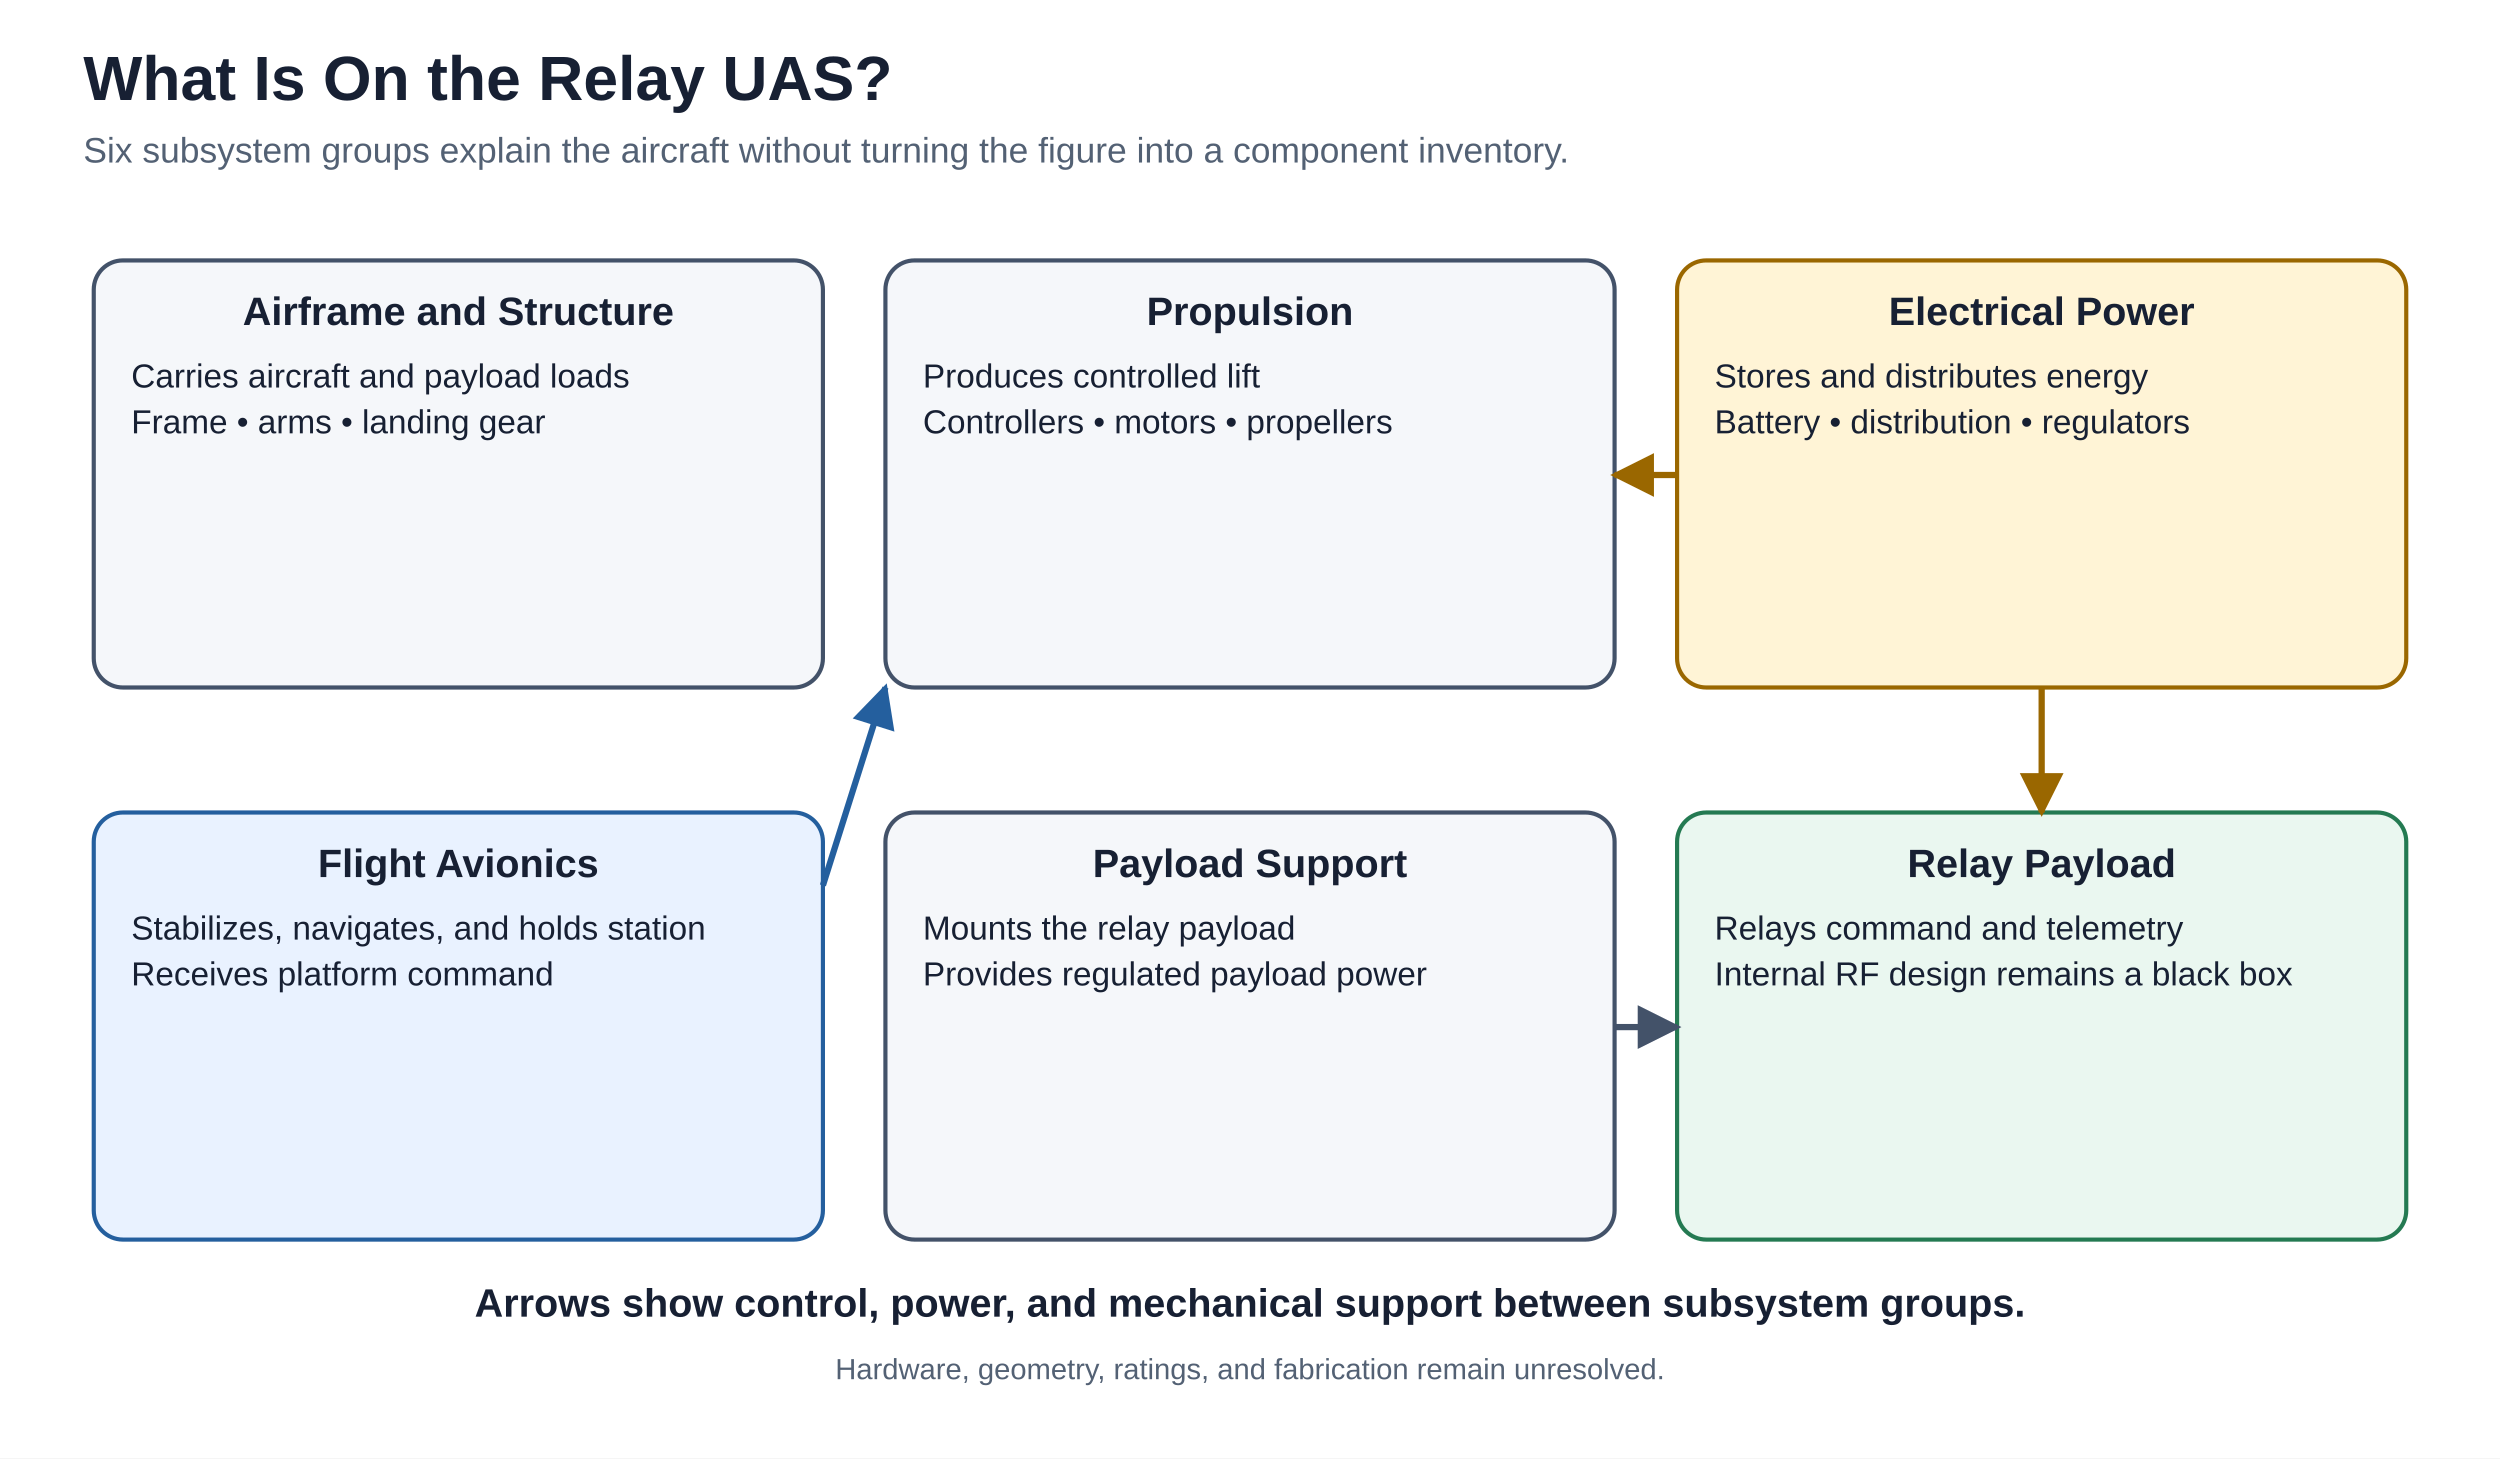
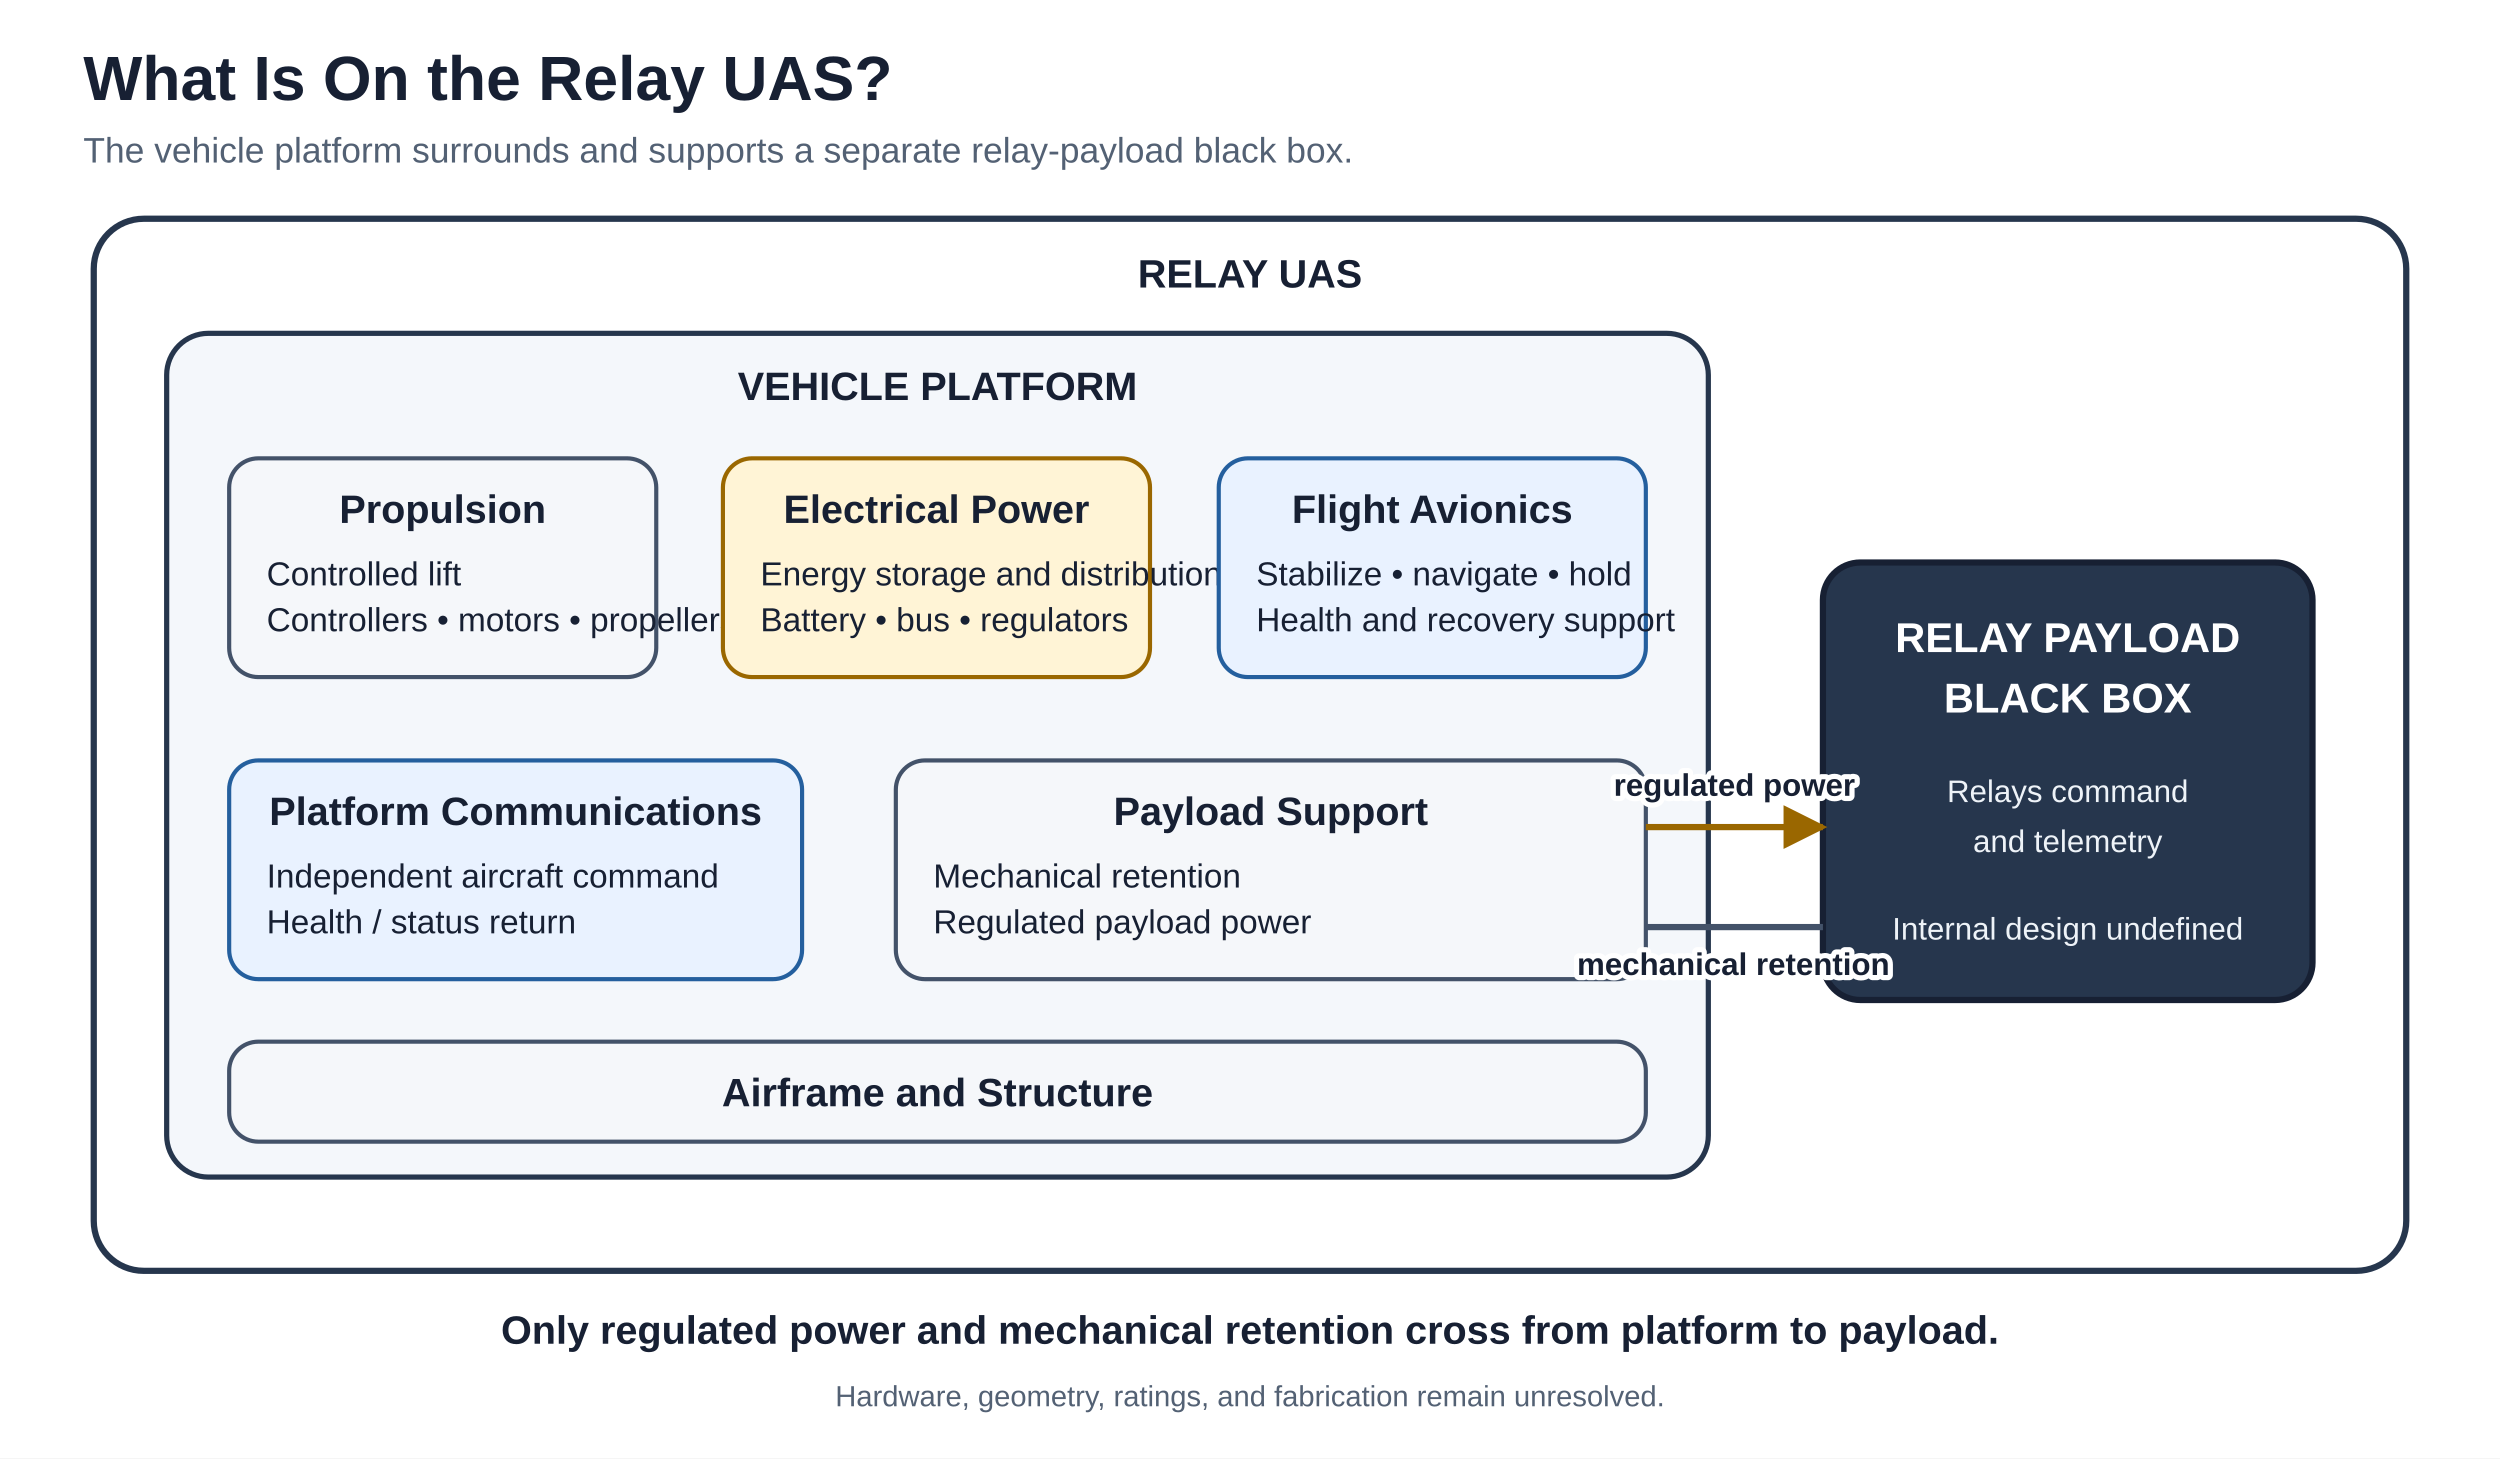
<svg xmlns="http://www.w3.org/2000/svg" width="1200" height="700" viewBox="0 0 1200 700" role="img" aria-labelledby="title desc">
  <defs>
    <marker id="arrow-neutral" viewBox="0 0 10 10" refX="9" refY="5" markerWidth="7" markerHeight="7" orient="auto-start-reverse">
      <path d="M 0 0 L 10 5 L 0 10 z" fill="#435269" />
    </marker>
    <marker id="arrow-blue" viewBox="0 0 10 10" refX="9" refY="5" markerWidth="7" markerHeight="7" orient="auto-start-reverse">
      <path d="M 0 0 L 10 5 L 0 10 z" fill="#245f9e" />
    </marker>
    <marker id="arrow-green" viewBox="0 0 10 10" refX="9" refY="5" markerWidth="7" markerHeight="7" orient="auto-start-reverse">
      <path d="M 0 0 L 10 5 L 0 10 z" fill="#247a52" />
    </marker>
    <marker id="arrow-amber" viewBox="0 0 10 10" refX="9" refY="5" markerWidth="7" markerHeight="7" orient="auto-start-reverse">
      <path d="M 0 0 L 10 5 L 0 10 z" fill="#9a6700" />
    </marker>
  </defs>
  <style>
  text { font-family: Arial, Helvetica, sans-serif; fill: #172033; }
  .title { font-size: 30px; font-weight: 700; }
  .subtitle { font-size: 17px; fill: #536174; }
  .section { font-size: 19px; font-weight: 700; }
  .box-title { font-size: 19px; font-weight: 700; }
  .body { font-size: 16px; }
  .small { font-size: 14px; fill: #536174; }
  .edge-label { font-size: 15px; font-weight: 700; paint-order: stroke; stroke: #ffffff; stroke-width: 5px; stroke-linejoin: round; }
  .box { stroke: #435269; stroke-width: 2; fill: #f5f7fa; }
  .box.blue { fill: #e9f2ff; stroke: #245f9e; }
  .box.green { fill: #eaf7f0; stroke: #247a52; }
  .box.amber { fill: #fff4d6; stroke: #9a6700; }
  .box.red { fill: #fdecec; stroke: #b42318; }
  .box.white { fill: #ffffff; }
  .box.future { fill: #ffffff; stroke: #6b7280; stroke-dasharray: 9 7; }
+   .platform { fill: #f4f7fb; stroke: #26364d; stroke-width: 2.5; }
+   .chip { fill: #ffffff; stroke: #8a97a8; stroke-width: 1.5; }
+   .chip.blue { fill: #e9f2ff; stroke: #245f9e; }
+   .chip-title { font-size: 15px; font-weight: 700; }
+   .payload-black { fill: #26364d; stroke: #172033; stroke-width: 3; }
+   .payload-title { font-size: 20px; font-weight: 700; fill: #ffffff; }
+   .payload-body { font-size: 15px; fill: #eef3f8; }
+   .current-zone { fill: #f2f7ff; stroke: #245f9e; stroke-width: 2.5; }
  .boundary { fill: #ffffff; stroke: #26364d; stroke-width: 3; }
  .group { fill: #f8fafc; stroke: #8a97a8; stroke-width: 1.5; }
  .arrow { stroke: #435269; stroke-width: 3; fill: none; }
  .arrow.blue { stroke: #245f9e; }
  .arrow.green { stroke: #247a52; }
  .arrow.amber { stroke: #9a6700; }
  .arrow.dashed { stroke-dasharray: 10 8; }
  .lane { stroke: #cbd3dd; stroke-width: 1.5; }
  .divider { stroke: #8a97a8; stroke-width: 2; stroke-dasharray: 8 7; }
</style>
  <rect width="1200" height="700" fill="#ffffff" />
  <text x="40" y="48" class="title" text-anchor="start">
    <tspan x="40" dy="0">What Is On the Relay UAS?</tspan>
  </text>
  <text x="40" y="78" class="subtitle" text-anchor="start">
-     <tspan x="40" dy="0">Six subsystem groups explain the aircraft without turning the figure into a component inventory.</tspan>
+     <tspan x="40" dy="0">The vehicle platform surrounds and supports a separate relay-payload black box.</tspan>
  </text>
-   <rect x="45" y="125" width="350" height="205" rx="14" class="box neutral" />
-   <text x="220.0" y="156" class="box-title" text-anchor="middle">
-     <tspan x="220.0" dy="0">Airframe and Structure</tspan>
+   <rect x="45" y="105" width="1110" height="505" rx="24" class="boundary" />
+   <text x="600" y="138" class="section" text-anchor="middle">
+     <tspan x="600" dy="0">RELAY UAS</tspan>
  </text>
-   <text x="63" y="186" class="body" text-anchor="start">
-     <tspan x="63" dy="0">Carries aircraft and payload loads</tspan>
-     <tspan x="63" dy="22">Frame • arms • landing gear</tspan>
+   <rect x="80" y="160" width="740" height="405" rx="20" class="platform" />
+   <text x="450" y="192" class="section" text-anchor="middle">
+     <tspan x="450" dy="0">VEHICLE PLATFORM</tspan>
  </text>
-   <rect x="425" y="125" width="350" height="205" rx="14" class="box neutral" />
-   <text x="600.0" y="156" class="box-title" text-anchor="middle">
-     <tspan x="600.0" dy="0">Propulsion</tspan>
+   <rect x="110" y="220" width="205" height="105" rx="14" class="box neutral" />
+   <text x="212.5" y="251" class="box-title" text-anchor="middle">
+     <tspan x="212.5" dy="0">Propulsion</tspan>
  </text>
-   <text x="443" y="186" class="body" text-anchor="start">
-     <tspan x="443" dy="0">Produces controlled lift</tspan>
-     <tspan x="443" dy="22">Controllers • motors • propellers</tspan>
+   <text x="128" y="281" class="body" text-anchor="start">
+     <tspan x="128" dy="0">Controlled lift</tspan>
+     <tspan x="128" dy="22">Controllers • motors • propellers</tspan>
  </text>
-   <rect x="805" y="125" width="350" height="205" rx="14" class="box amber" />
-   <text x="980.0" y="156" class="box-title" text-anchor="middle">
-     <tspan x="980.0" dy="0">Electrical Power</tspan>
+   <rect x="347" y="220" width="205" height="105" rx="14" class="box amber" />
+   <text x="449.5" y="251" class="box-title" text-anchor="middle">
+     <tspan x="449.5" dy="0">Electrical Power</tspan>
  </text>
-   <text x="823" y="186" class="body" text-anchor="start">
-     <tspan x="823" dy="0">Stores and distributes energy</tspan>
-     <tspan x="823" dy="22">Battery • distribution • regulators</tspan>
+   <text x="365" y="281" class="body" text-anchor="start">
+     <tspan x="365" dy="0">Energy storage and distribution</tspan>
+     <tspan x="365" dy="22">Battery • bus • regulators</tspan>
  </text>
-   <rect x="45" y="390" width="350" height="205" rx="14" class="box blue" />
-   <text x="220.0" y="421" class="box-title" text-anchor="middle">
-     <tspan x="220.0" dy="0">Flight Avionics</tspan>
+   <rect x="585" y="220" width="205" height="105" rx="14" class="box blue" />
+   <text x="687.5" y="251" class="box-title" text-anchor="middle">
+     <tspan x="687.5" dy="0">Flight Avionics</tspan>
  </text>
-   <text x="63" y="451" class="body" text-anchor="start">
-     <tspan x="63" dy="0">Stabilizes, navigates, and holds station</tspan>
-     <tspan x="63" dy="22">Receives platform command</tspan>
+   <text x="603" y="281" class="body" text-anchor="start">
+     <tspan x="603" dy="0">Stabilize • navigate • hold</tspan>
+     <tspan x="603" dy="22">Health and recovery support</tspan>
  </text>
-   <rect x="425" y="390" width="350" height="205" rx="14" class="box neutral" />
-   <text x="600.0" y="421" class="box-title" text-anchor="middle">
-     <tspan x="600.0" dy="0">Payload Support</tspan>
+   <rect x="110" y="365" width="275" height="105" rx="14" class="box blue" />
+   <text x="247.5" y="396" class="box-title" text-anchor="middle">
+     <tspan x="247.5" dy="0">Platform Communications</tspan>
  </text>
-   <text x="443" y="451" class="body" text-anchor="start">
-     <tspan x="443" dy="0">Mounts the relay payload</tspan>
-     <tspan x="443" dy="22">Provides regulated payload power</tspan>
+   <text x="128" y="426" class="body" text-anchor="start">
+     <tspan x="128" dy="0">Independent aircraft command</tspan>
+     <tspan x="128" dy="22">Health / status return</tspan>
  </text>
-   <rect x="805" y="390" width="350" height="205" rx="14" class="box green" />
-   <text x="980.0" y="421" class="box-title" text-anchor="middle">
-     <tspan x="980.0" dy="0">Relay Payload</tspan>
+   <rect x="430" y="365" width="360" height="105" rx="14" class="box neutral" />
+   <text x="610.0" y="396" class="box-title" text-anchor="middle">
+     <tspan x="610.0" dy="0">Payload Support</tspan>
  </text>
-   <text x="823" y="451" class="body" text-anchor="start">
-     <tspan x="823" dy="0">Relays command and telemetry</tspan>
-     <tspan x="823" dy="22">Internal RF design remains a black box</tspan>
+   <text x="448" y="426" class="body" text-anchor="start">
+     <tspan x="448" dy="0">Mechanical retention</tspan>
+     <tspan x="448" dy="22">Regulated payload power</tspan>
  </text>
-   <line x1="805" y1="228" x2="775" y2="228" class="arrow amber" marker-end="url(#arrow-amber)" />
-   <line x1="395" y1="425" x2="425" y2="330" class="arrow blue" marker-end="url(#arrow-blue)" />
-   <line x1="980" y1="330" x2="980" y2="390" class="arrow amber" marker-end="url(#arrow-amber)" />
-   <line x1="775" y1="493" x2="805" y2="493" class="arrow neutral" marker-end="url(#arrow-neutral)" />
-   <text x="600" y="632" class="section" text-anchor="middle">
-     <tspan x="600" dy="0">Arrows show control, power, and mechanical support between subsystem groups.</tspan>
+   <rect x="110" y="500" width="680" height="48" rx="14" class="box neutral" />
+   <text x="450.0" y="531" class="box-title" text-anchor="middle">
+     <tspan x="450.0" dy="0">Airframe and Structure</tspan>
  </text>
-   <text x="600" y="662" class="small" text-anchor="middle">
+   <rect x="875" y="270" width="235" height="210" rx="18" class="payload-black" />
+   <text x="992.5" y="313" class="payload-title" text-anchor="middle">
+     <tspan x="992.5" dy="0">RELAY PAYLOAD</tspan>
+   </text>
+   <text x="992.5" y="342" class="payload-title" text-anchor="middle">
+     <tspan x="992.5" dy="0">BLACK BOX</tspan>
+   </text>
+   <text x="992.5" y="385" class="payload-body" text-anchor="middle">
+     <tspan x="992.5" dy="0">Relays command</tspan>
+   </text>
+   <text x="992.5" y="409" class="payload-body" text-anchor="middle">
+     <tspan x="992.5" dy="0">and telemetry</tspan>
+   </text>
+   <text x="992.5" y="451" class="payload-body" text-anchor="middle">
+     <tspan x="992.5" dy="0">Internal design undefined</tspan>
+   </text>
+   <line x1="790" y1="397" x2="875" y2="397" class="arrow amber" marker-end="url(#arrow-amber)" />
+   <text x="832.5" y="382" class="edge-label" text-anchor="middle">regulated power</text>
+   <line x1="790" y1="445" x2="875" y2="445" class="arrow" />
+   <text x="832" y="468" class="edge-label" text-anchor="middle">
+     <tspan x="832" dy="0">mechanical retention</tspan>
+   </text>
+   <text x="600" y="645" class="section" text-anchor="middle">
+     <tspan x="600" dy="0">Only regulated power and mechanical retention cross from platform to payload.</tspan>
+   </text>
+   <text x="600" y="675" class="small" text-anchor="middle">
    <tspan x="600" dy="0">Hardware, geometry, ratings, and fabrication remain unresolved.</tspan>
  </text>
</svg>
